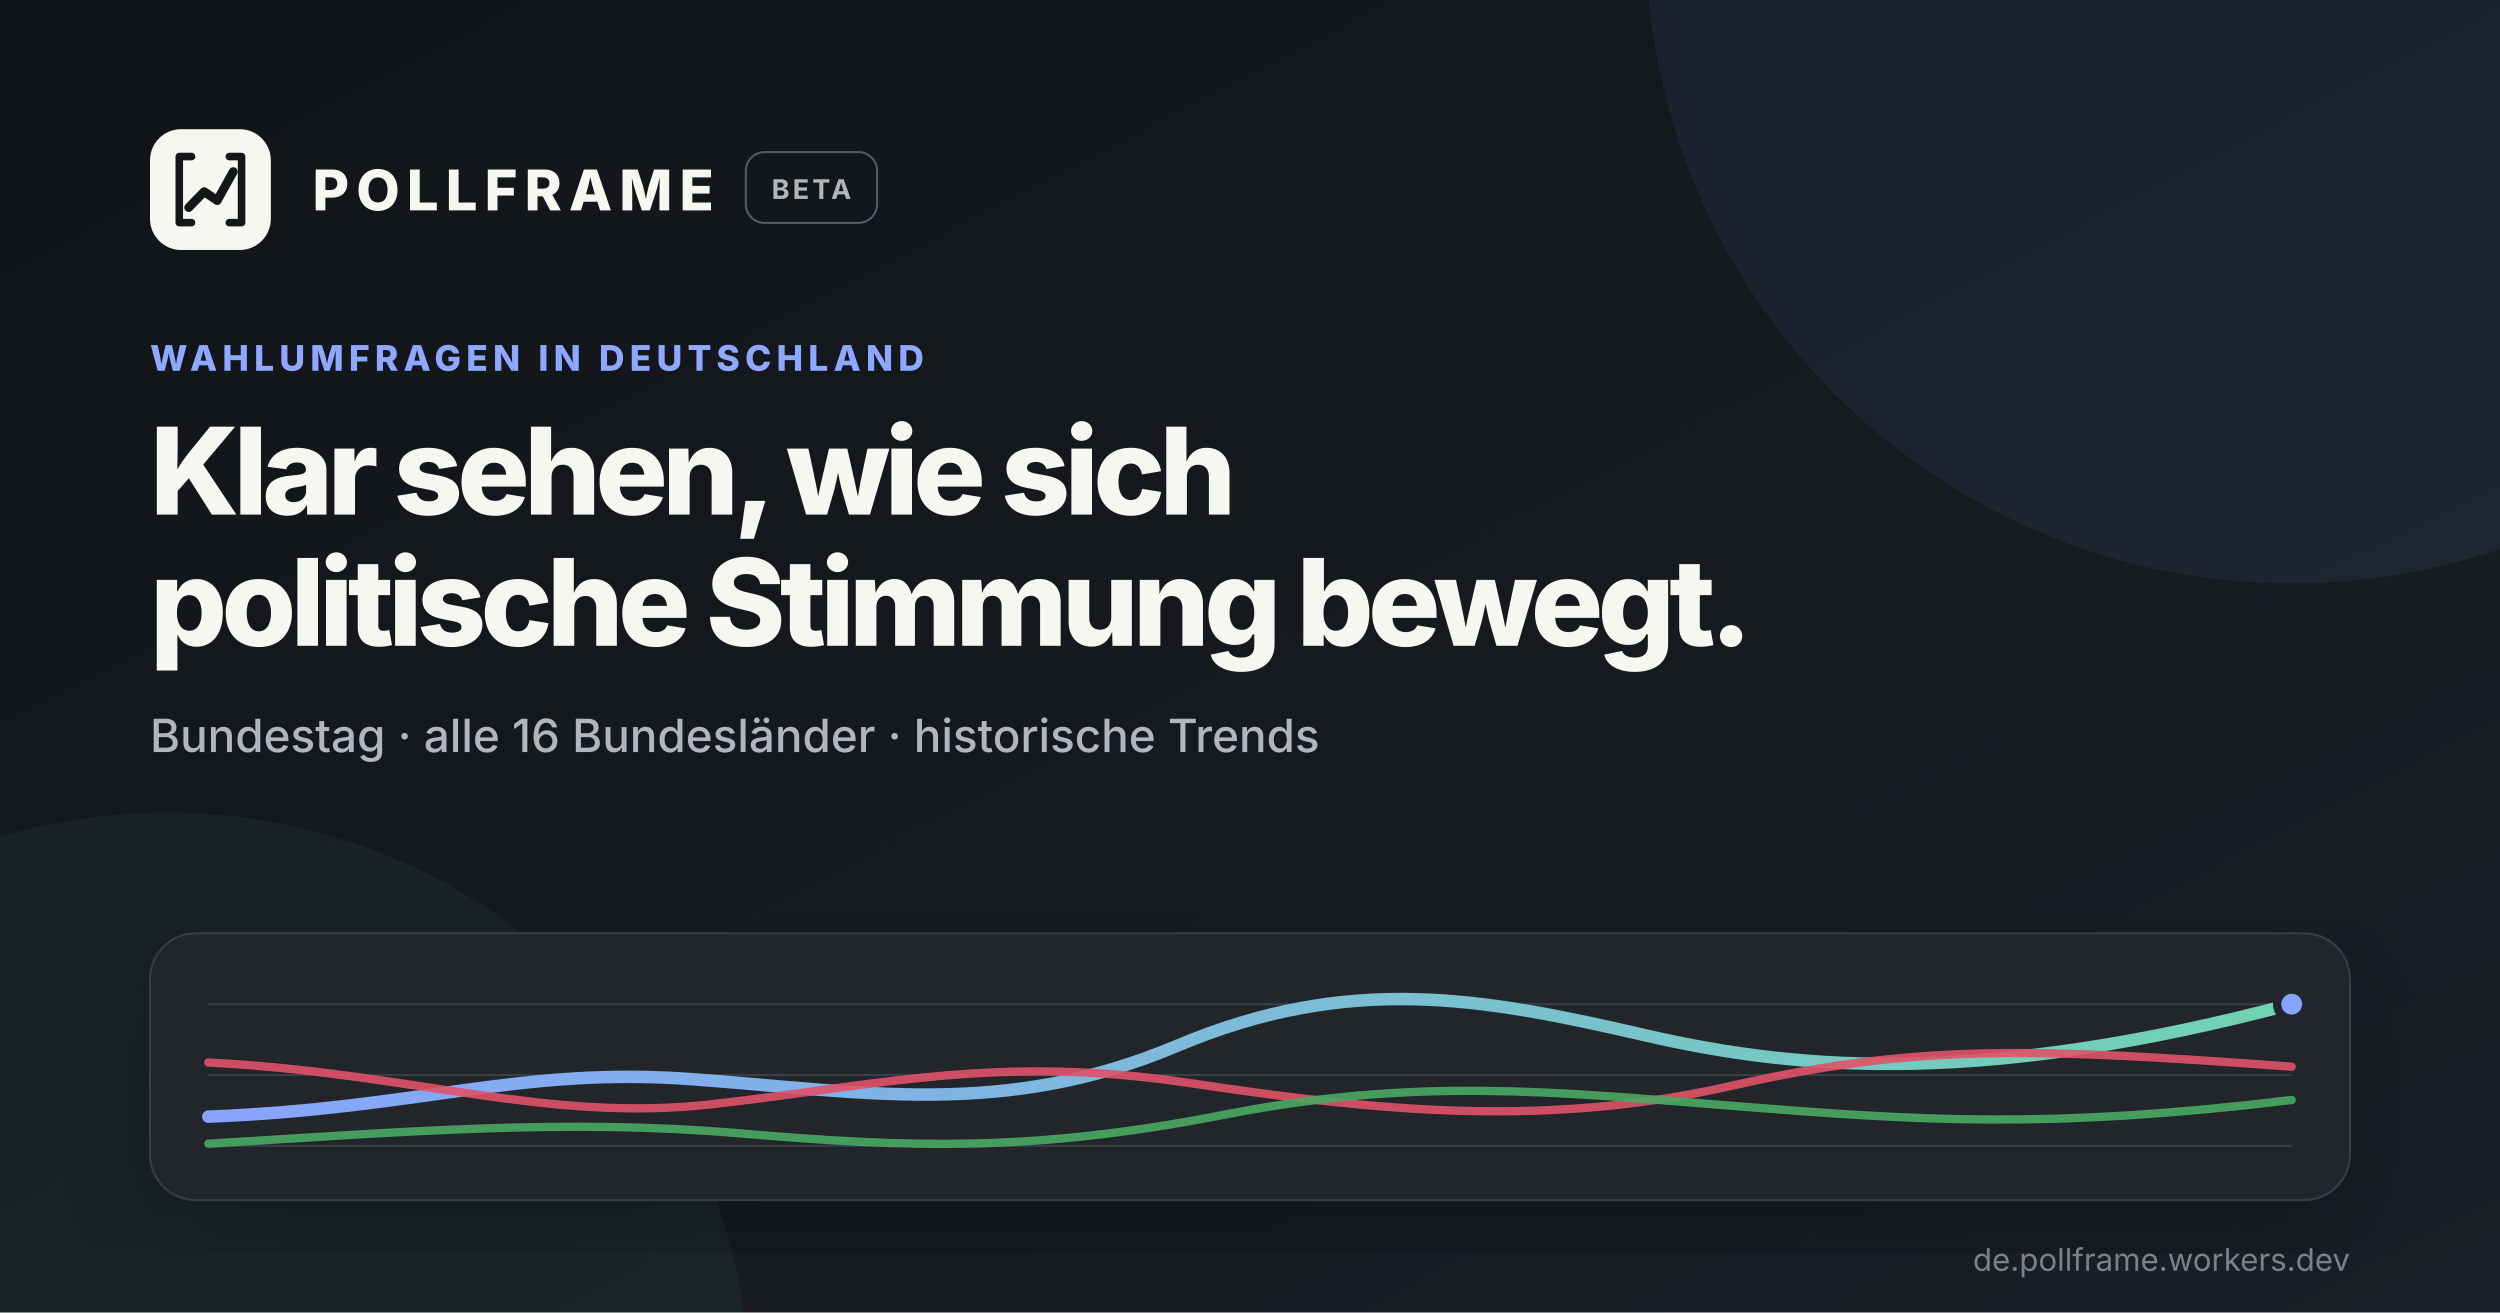
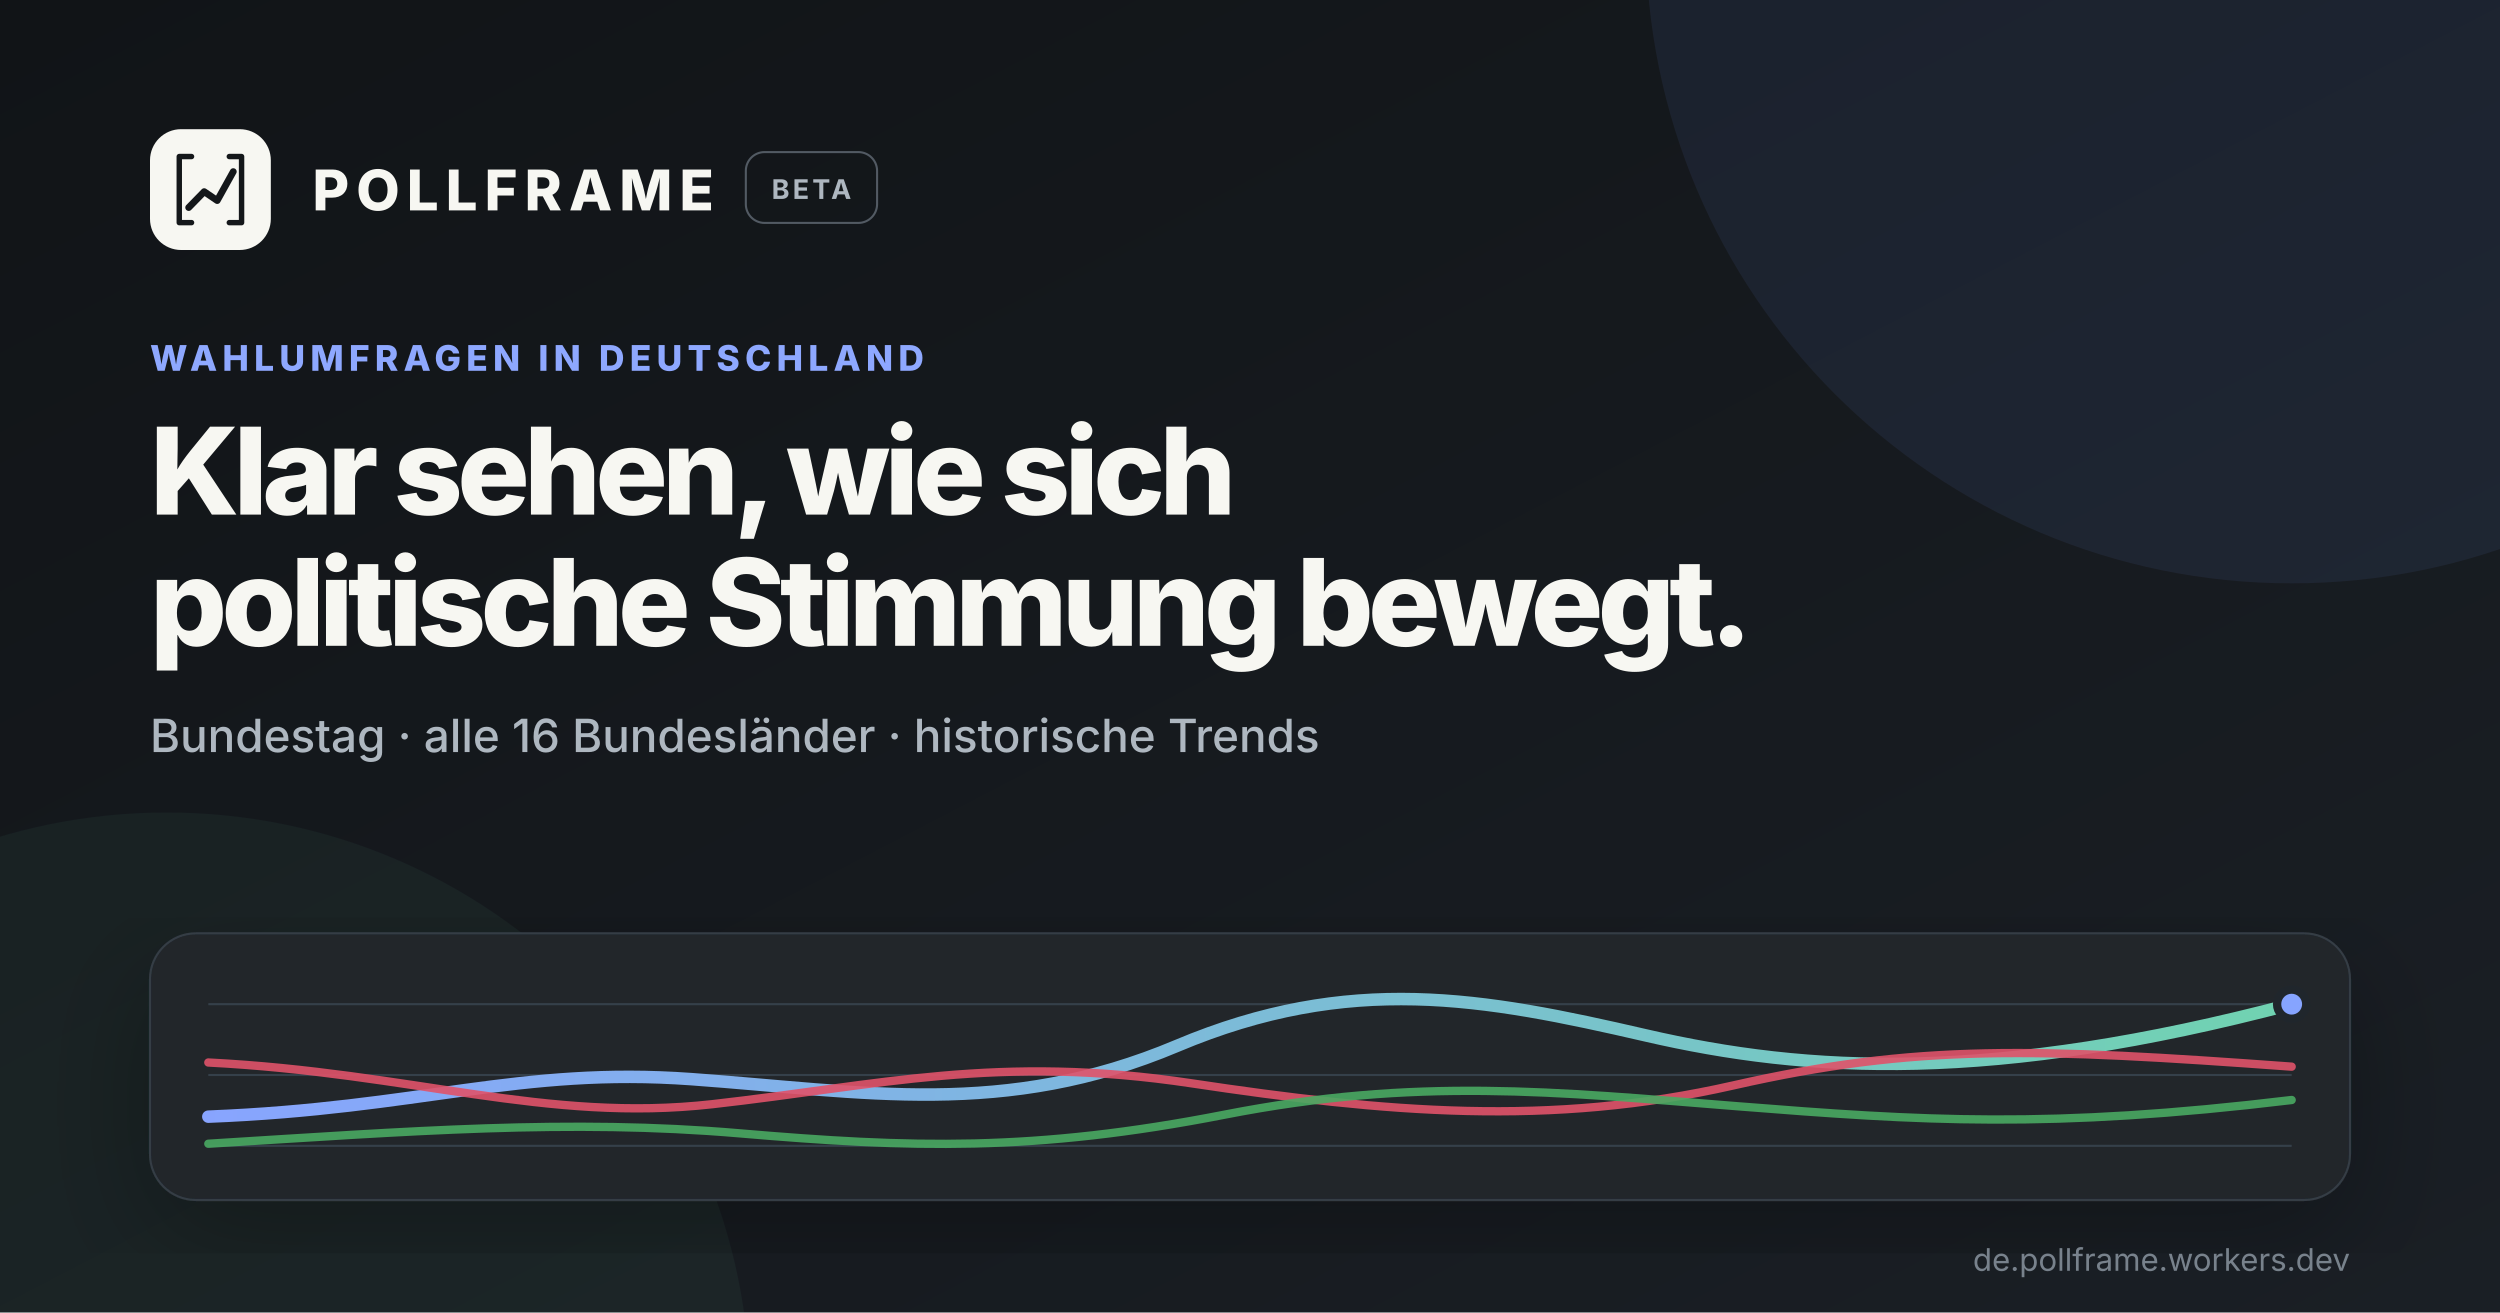
<svg xmlns="http://www.w3.org/2000/svg" width="1200" height="630" viewBox="0 0 1200 630" role="img" aria-labelledby="title desc">
  <defs>
    <linearGradient id="background" x1="0" y1="0" x2="1" y2="1">
      <stop offset="0" stop-color="#111417" />
      <stop offset="1" stop-color="#1a1f25" />
    </linearGradient>
    <linearGradient id="accent" x1="0" y1="0" x2="1" y2="0">
      <stop offset="0" stop-color="#88a4ff" />
      <stop offset="1" stop-color="#70d3b0" />
    </linearGradient>
    <filter id="shadow" x="-20%" y="-20%" width="140%" height="140%">
      <feDropShadow dx="0" dy="18" stdDeviation="28" flood-color="#000" flood-opacity=".28" />
    </filter>
    <style>
      text { font-family: Inter, ui-sans-serif, -apple-system, BlinkMacSystemFont, "Segoe UI", sans-serif; }
    </style>
  </defs>
  <rect width="1200" height="630" fill="url(#background)" />
  <circle cx="1100" cy="-30" r="310" fill="#7997ff" opacity=".08" />
  <circle cx="80" cy="670" r="280" fill="#65c4a2" opacity=".055" />
  <g transform="translate(72 62)">
    <rect width="58" height="58" rx="14.95" fill="#f7f7f2" />
    <g transform="scale(1.8125)">
-       <path d="M11 7.25H7.75v17.5H11M21 7.25h3.25v17.5H21" fill="none" stroke="#14171a" stroke-linecap="round" stroke-linejoin="round" stroke-width="2" />
-       <path d="m10.25 20.75 4.1-4.2 3.45 2.35 4.25-7.65" fill="none" stroke="#14171a" stroke-linecap="round" stroke-linejoin="round" stroke-width="2.35" />
+       <path d="M11 7.25H7.75v17.5H11M21 7.25h3.25v17.5H21" fill="none" stroke="#14171a" stroke-linecap="round" stroke-linejoin="round" stroke-width="1.438" />
+       <path d="m10.25 20.75 4.1-4.2 3.45 2.35 4.25-7.65" fill="none" stroke="#14171a" stroke-linecap="round" stroke-linejoin="round" stroke-width="1.812" />
    </g>
    <text x="78" y="39" fill="#f7f7f2" font-size="27" font-weight="760" letter-spacing="3.4">POLLFRAME</text>
    <rect x="286" y="11" width="63" height="34" rx="9" fill="none" stroke="#525a63" />
    <text x="317.5" y="33.5" fill="#aeb7c0" font-size="13" font-weight="700" text-anchor="middle" letter-spacing="1.5">BETA</text>
  </g>
  <g transform="translate(72 178)">
    <text fill="#8ea8ff" font-size="17" font-weight="760" letter-spacing="2.5">WAHLUMFRAGEN IN DEUTSCHLAND</text>
    <text y="69" fill="#f7f7f2" font-size="58" font-weight="760" letter-spacing="-2.7">Klar sehen, wie sich</text>
    <text y="132" fill="#f7f7f2" font-size="58" font-weight="760" letter-spacing="-2.7">politische Stimmung bewegt.</text>
    <text y="183" fill="#aeb7c0" font-size="22" font-weight="470">Bundestag · alle 16 Bundesländer · historische Trends</text>
  </g>
  <g transform="translate(72 448)">
    <rect width="1056" height="128" rx="22" fill="#20262c" stroke="#353d45" filter="url(#shadow)" />
    <g stroke="#35404a" stroke-width="1">
      <line x1="28" x2="1028" y1="34" y2="34" />
      <line x1="28" x2="1028" y1="68" y2="68" />
      <line x1="28" x2="1028" y1="102" y2="102" />
    </g>
    <path d="M28 88 C130 84 177 64 260 70 S410 89 493 54 S640 31 718 49 S884 72 1028 34" fill="none" stroke="url(#accent)" stroke-linecap="round" stroke-width="6" />
    <path d="M28 62 C126 67 190 91 270 82 S407 58 500 72 S672 93 760 73 S905 55 1028 64" fill="none" stroke="#e05269" stroke-linecap="round" stroke-width="4" opacity=".9" />
    <path d="M28 101 C125 95 201 89 283 96 S424 105 516 87 S674 76 762 83 S912 94 1028 80" fill="none" stroke="#49a862" stroke-linecap="round" stroke-width="4" opacity=".9" />
    <circle cx="1028" cy="34" r="7" fill="#86a4ff" stroke="#20262c" stroke-width="4" />
  </g>
  <text x="1128" y="610" fill="#78828c" font-size="15" text-anchor="end">de.pollframe.workers.dev</text>
</svg>
